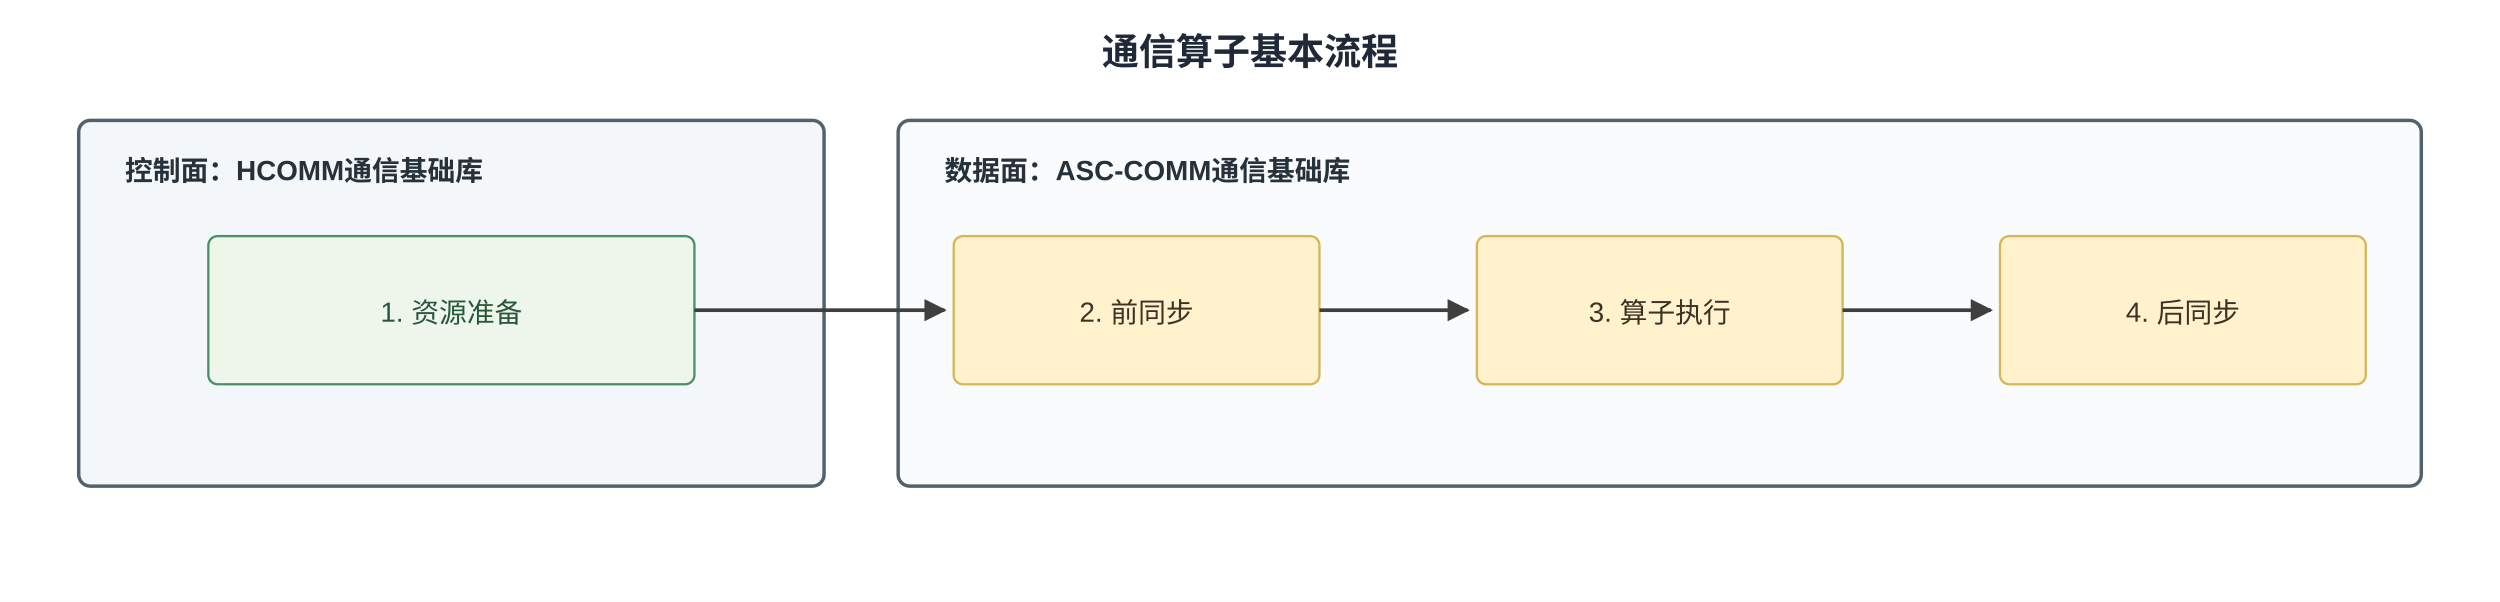
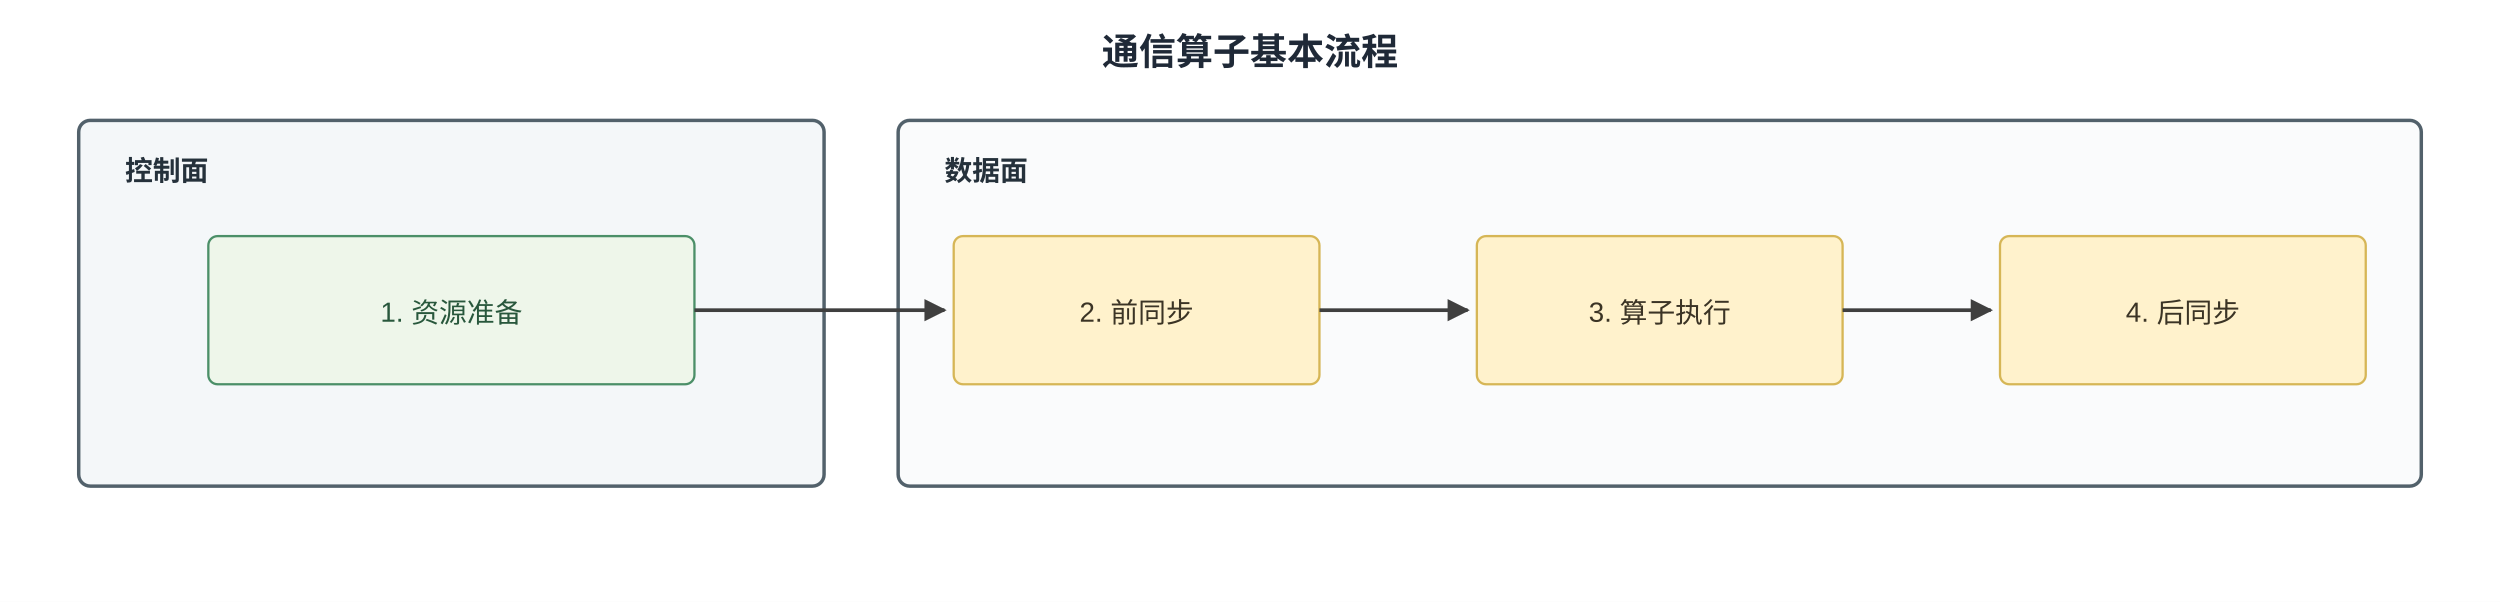
<svg xmlns="http://www.w3.org/2000/svg" width="1080" height="260" viewBox="0 0 1080 260" font-family="Arial, 'Noto Sans CJK SC', sans-serif">
  <defs>
    <marker id="flow-arrow" viewBox="0 0 10 10" refX="9" refY="5" markerWidth="6" markerHeight="6" orient="auto">
      <path d="M 0 0 L 10 5 L 0 10 z" fill="#3f3f3f" />
    </marker>
  </defs>
  <rect width="1080" height="260" fill="#ffffff" />
  <text x="540" y="28" font-size="16" font-weight="700" text-anchor="middle" fill="#1f2937">通信算子基本流程</text>
  <rect x="34" y="52" width="322" height="158" rx="5" fill="#f4f7f9" stroke="#52616b" stroke-width="1.5" />
-   <text x="54" y="78" font-size="12" font-weight="700" fill="#25313b">控制面：HCOMM通信基础库</text>
+   <text x="54" y="78" font-size="12" font-weight="700" fill="#25313b">控制面</text>
  <rect x="90" y="102" width="210" height="64" rx="4" fill="#eef6ea" stroke="#4b8f68" />
  <text x="195" y="139" font-size="12" text-anchor="middle" fill="#28573c">1. 资源准备</text>
  <rect x="388" y="52" width="658" height="158" rx="5" fill="#fafbfc" stroke="#52616b" stroke-width="1.5" />
-   <text x="408" y="78" font-size="12" font-weight="700" fill="#25313b">数据面：ASC-COMM通信基础库</text>
+   <text x="408" y="78" font-size="12" font-weight="700" fill="#25313b">数据面</text>
  <rect x="412" y="102" width="158" height="64" rx="4" fill="#fff2cc" stroke="#d6b656" />
  <text x="491" y="139" font-size="12" text-anchor="middle" fill="#3b3425">2. 前同步</text>
  <rect x="638" y="102" width="158" height="64" rx="4" fill="#fff2cc" stroke="#d6b656" />
  <text x="717" y="139" font-size="12" text-anchor="middle" fill="#3b3425">3. 算子执行</text>
  <rect x="864" y="102" width="158" height="64" rx="4" fill="#fff2cc" stroke="#d6b656" />
  <text x="943" y="139" font-size="12" text-anchor="middle" fill="#3b3425">4. 后同步</text>
  <g fill="none" stroke="#3f3f3f" stroke-width="1.6" marker-end="url(#flow-arrow)">
    <path d="M 300 134 H 408" />
    <path d="M 570 134 H 634" />
    <path d="M 796 134 H 860" />
  </g>
</svg>
